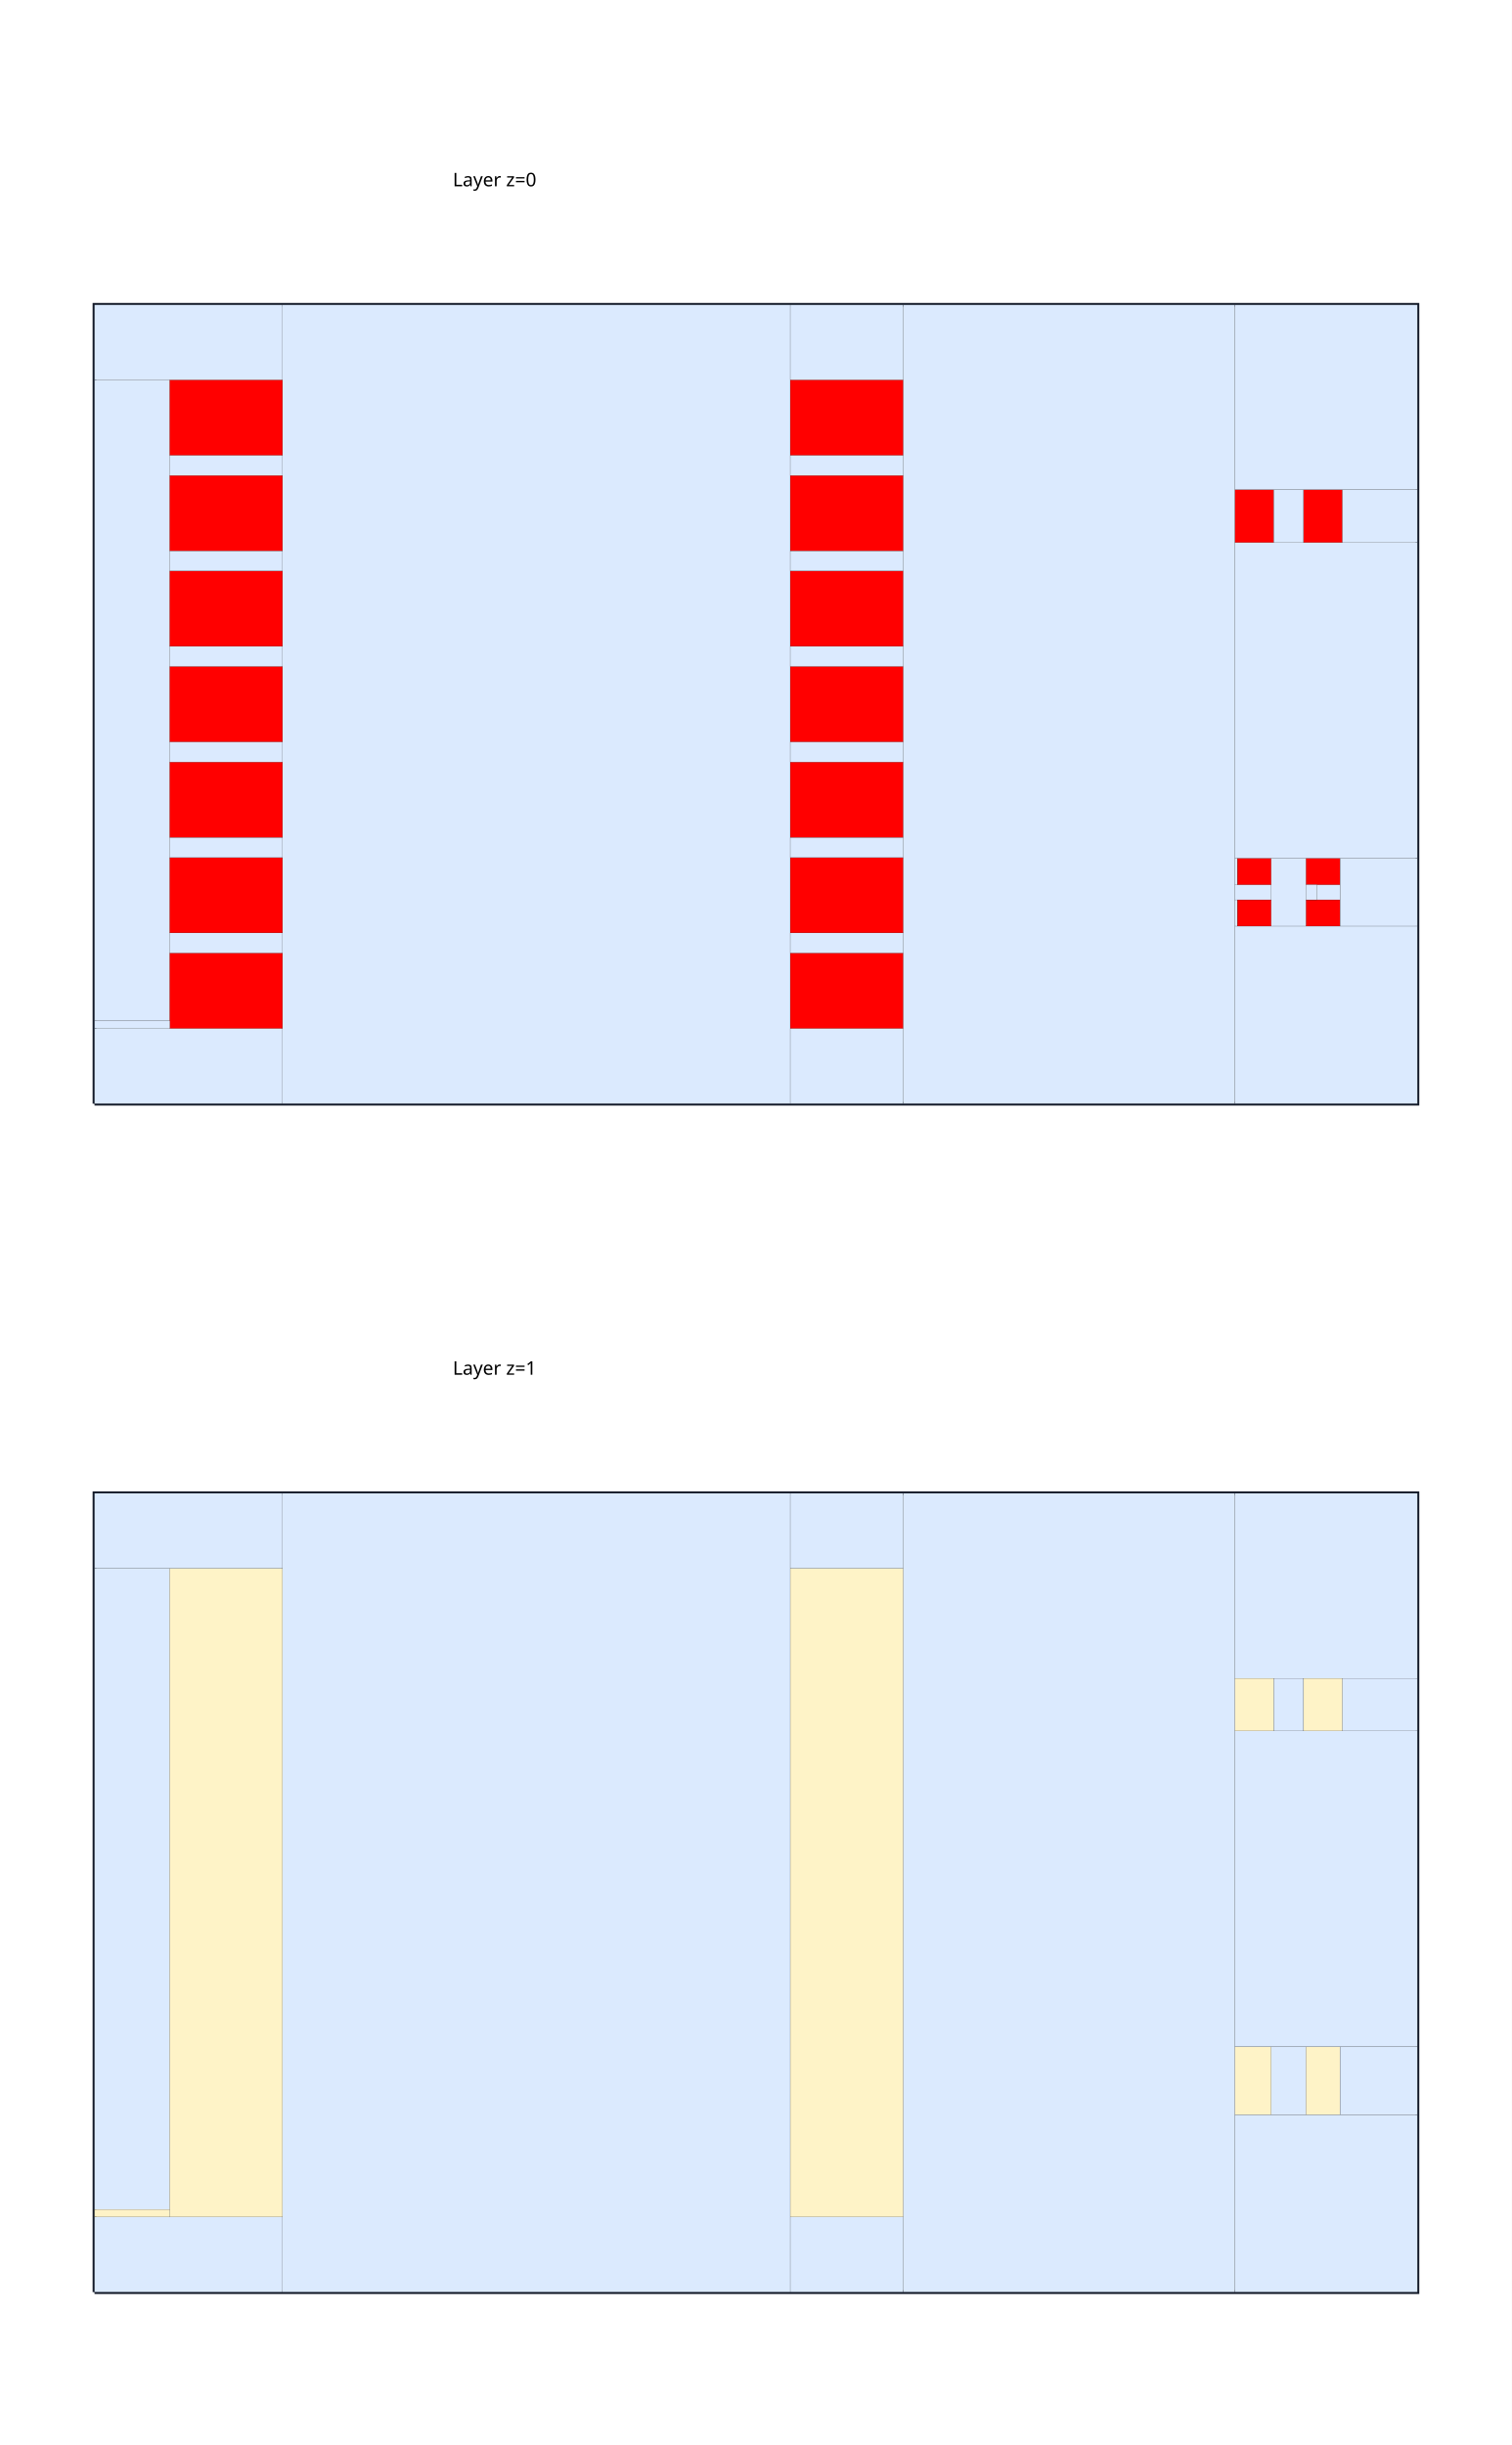
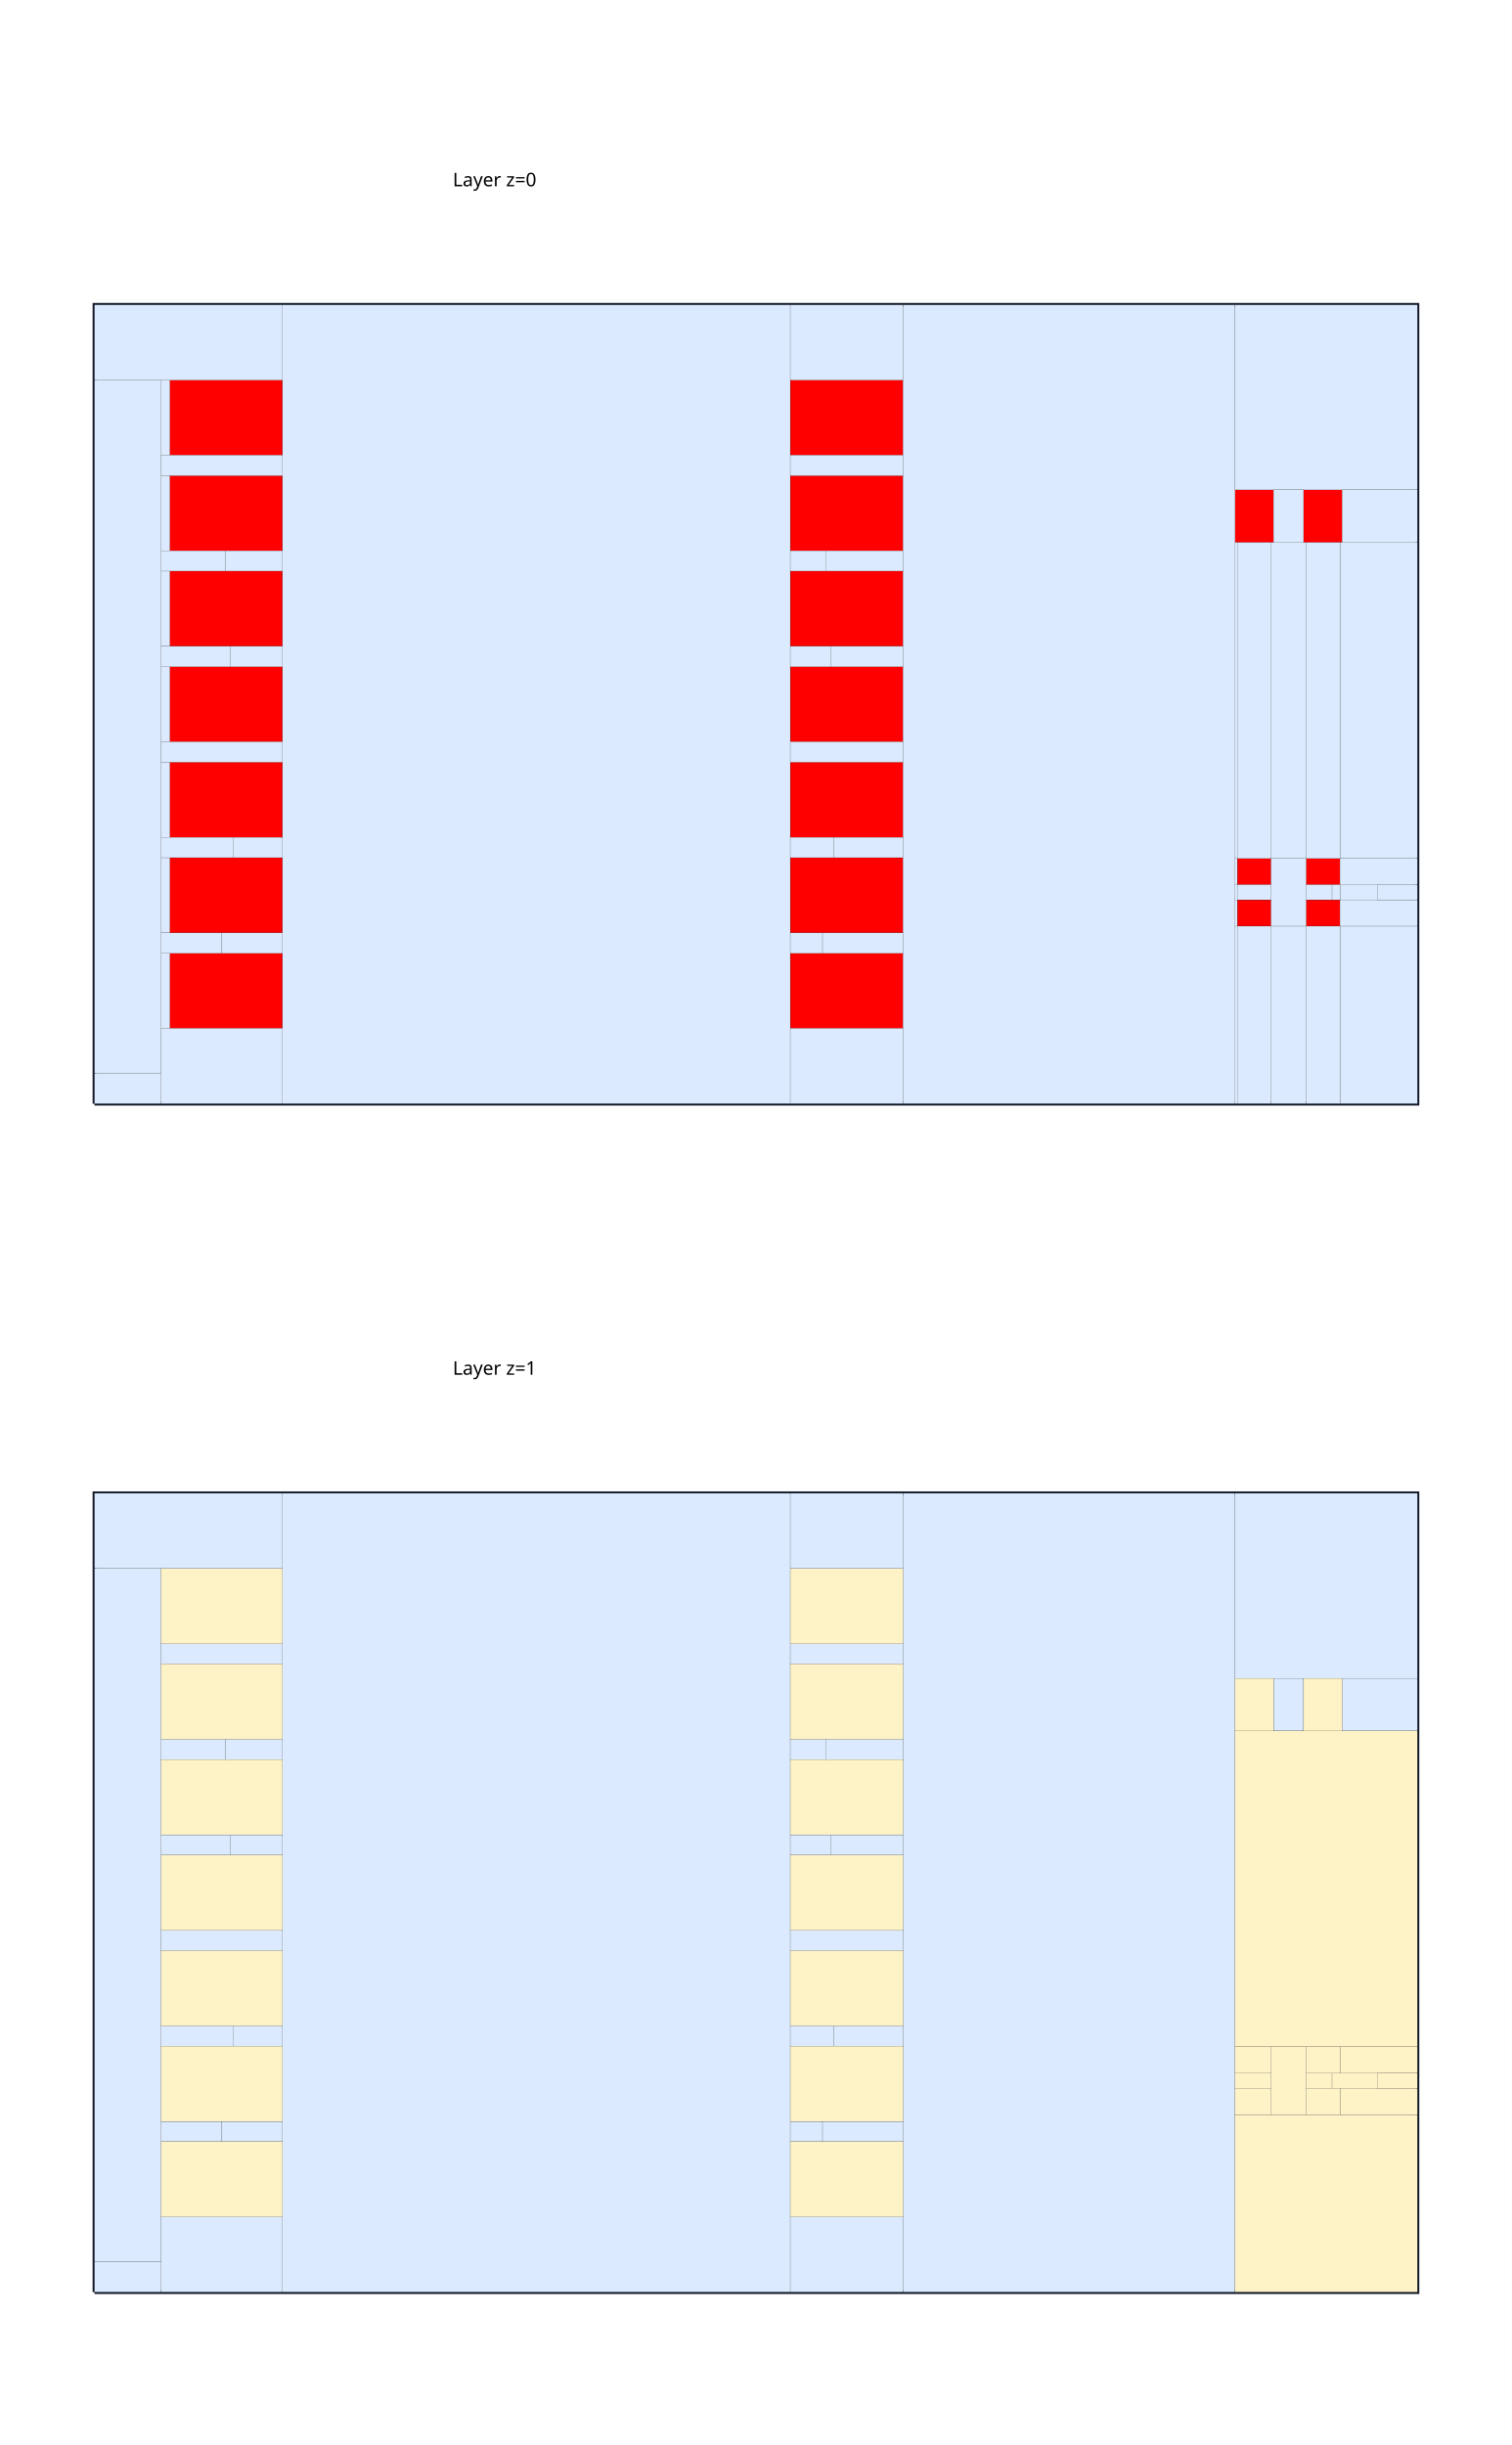
<svg xmlns="http://www.w3.org/2000/svg" width="640" height="1035" viewBox="0 0 640 1035">
  <rect width="100%" height="100%" fill="white" />
  <g>
    <polyline data-points="-11.749999999999998,-10.620000000000001 23.424999999999997,-10.620000000000001 23.424999999999997,10.620000000000001 -11.749999999999998,10.620000000000001 -11.749999999999998,-10.620000000000001" data-type="line" data-label="bounds" points="40,467.192 600,467.192 600,129.042 40,129.042 40,467.192" fill="none" stroke="#111827" stroke-width="1.592" />
  </g>
  <g>
    <polyline data-points="-11.749999999999998,-42.22 23.424999999999997,-42.22 23.424999999999997,-20.98 -11.749999999999998,-20.98 -11.749999999999998,-42.22" data-type="line" data-label="bounds" points="40,970.276 600,970.276 600,632.127 40,632.127 40,970.276" fill="none" stroke="#111827" stroke-width="1.592" />
  </g>
  <g>
+     <rect data-type="rect" data-label="node" data-x="-8.25" data-y="7.620000000000001" x="71.841" y="160.883" width="47.761" height="31.841" fill="red" stroke="black" stroke-width="0.063" />
+   </g>
+   <g>
+     <rect data-type="rect" data-label="node" data-x="-8.25" data-y="5.08" x="71.841" y="201.321" width="47.761" height="31.841" fill="red" stroke="black" stroke-width="0.063" />
+   </g>
+   <g>
+     <rect data-type="rect" data-label="node" data-x="-8.25" data-y="2.54" x="71.841" y="241.759" width="47.761" height="31.841" fill="red" stroke="black" stroke-width="0.063" />
+   </g>
+   <g>
+     <rect data-type="rect" data-label="node" data-x="-8.25" data-y="0" x="71.841" y="282.197" width="47.761" height="31.841" fill="red" stroke="black" stroke-width="0.063" />
+   </g>
+   <g>
+     <rect data-type="rect" data-label="node" data-x="-8.25" data-y="-2.54" x="71.841" y="322.634" width="47.761" height="31.841" fill="red" stroke="black" stroke-width="0.063" />
+   </g>
+   <g>
+     <rect data-type="rect" data-label="node" data-x="-8.25" data-y="-5.079999999999999" x="71.841" y="363.072" width="47.761" height="31.841" fill="red" stroke="black" stroke-width="0.063" />
+   </g>
+   <g>
+     <rect data-type="rect" data-label="node" data-x="-8.25" data-y="-7.620000000000001" x="71.841" y="403.51" width="47.761" height="31.841" fill="red" stroke="black" stroke-width="0.063" />
+   </g>
+   <g>
+     <rect data-type="rect" data-label="node" data-x="8.25" data-y="7.620000000000001" x="334.527" y="160.883" width="47.761" height="31.841" fill="red" stroke="black" stroke-width="0.063" />
+   </g>
+   <g>
+     <rect data-type="rect" data-label="node" data-x="8.25" data-y="5.08" x="334.527" y="201.321" width="47.761" height="31.841" fill="red" stroke="black" stroke-width="0.063" />
+   </g>
+   <g>
+     <rect data-type="rect" data-label="node" data-x="8.25" data-y="2.54" x="334.527" y="241.759" width="47.761" height="31.841" fill="red" stroke="black" stroke-width="0.063" />
+   </g>
+   <g>
+     <rect data-type="rect" data-label="node" data-x="8.25" data-y="0" x="334.527" y="282.197" width="47.761" height="31.841" fill="red" stroke="black" stroke-width="0.063" />
+   </g>
+   <g>
+     <rect data-type="rect" data-label="node" data-x="8.25" data-y="-2.54" x="334.527" y="322.634" width="47.761" height="31.841" fill="red" stroke="black" stroke-width="0.063" />
+   </g>
+   <g>
+     <rect data-type="rect" data-label="node" data-x="8.25" data-y="-5.079999999999999" x="334.527" y="363.072" width="47.761" height="31.841" fill="red" stroke="black" stroke-width="0.063" />
+   </g>
+   <g>
+     <rect data-type="rect" data-label="node" data-x="8.25" data-y="-7.620000000000001" x="334.527" y="403.51" width="47.761" height="31.841" fill="red" stroke="black" stroke-width="0.063" />
+   </g>
+   <g>
+     <rect data-type="rect" data-label="node" data-x="19.0875" data-y="5" x="522.786" y="207.371" width="16.318" height="22.289" fill="red" stroke="black" stroke-width="0.063" />
+   </g>
+   <g>
+     <rect data-type="rect" data-label="node" data-x="20.9125" data-y="5" x="551.841" y="207.371" width="16.318" height="22.289" fill="red" stroke="black" stroke-width="0.063" />
+   </g>
+   <g>
+     <rect data-type="rect" data-label="node" data-x="19.08496500000001" data-y="-4.449963000000025" x="523.741" y="363.39" width="14.328" height="11.144" fill="red" stroke="black" stroke-width="0.063" />
+   </g>
+   <g>
+     <rect data-type="rect" data-label="node" data-x="19.08496500000001" data-y="-5.550036999999975" x="523.741" y="380.904" width="14.328" height="11.144" fill="red" stroke="black" stroke-width="0.063" />
+   </g>
+   <g>
+     <rect data-type="rect" data-label="node" data-x="20.91503499999999" data-y="-5.550036999999975" x="552.876" y="380.904" width="14.328" height="11.144" fill="red" stroke="black" stroke-width="0.063" />
+   </g>
+   <g>
+     <rect data-type="rect" data-label="node" data-x="20.91503499999999" data-y="-4.449963000000025" x="552.876" y="363.39" width="14.328" height="11.144" fill="red" stroke="black" stroke-width="0.063" />
+   </g>
+   <g>
+     <rect data-type="rect" data-label="node" data-x="18.604982950000007" data-y="-8.260017999999999" x="522.786" y="392.048" width="0.955" height="75.144" fill="#dbeafe" stroke="black" stroke-width="0.063" />
+   </g>
+   <g>
+     <rect data-type="rect" data-label="node" data-x="20" data-y="-8.260017999999999" x="538.069" y="392.048" width="14.807" height="75.144" fill="#dbeafe" stroke="black" stroke-width="0.063" />
+   </g>
+   <g>
+     <rect data-type="rect" data-label="node" data-x="22.395017049999993" data-y="-8.260017999999999" x="567.205" y="392.048" width="32.795" height="75.144" fill="#dbeafe" stroke="black" stroke-width="0.063" />
+   </g>
+   <g>
+     <rect data-type="rect" data-label="node" data-x="20.91503499999999" data-y="-8.260018149999986" x="552.876" y="392.048" width="14.328" height="75.144" fill="#dbeafe" stroke="black" stroke-width="0.063" />
+   </g>
+   <g>
+     <rect data-type="rect" data-label="node" data-x="19.08496500000001" data-y="-8.260018149999986" x="523.741" y="392.048" width="14.328" height="75.144" fill="#dbeafe" stroke="black" stroke-width="0.063" />
+   </g>
+   <g>
+     <rect data-type="rect" data-label="node" data-x="18.604982950000007" data-y="0.1000179999999995" x="522.786" y="229.659" width="0.955" height="133.731" fill="#dbeafe" stroke="black" stroke-width="0.063" />
+   </g>
+   <g>
+     <rect data-type="rect" data-label="node" data-x="20" data-y="0.1000179999999995" x="538.069" y="229.659" width="14.807" height="133.731" fill="#dbeafe" stroke="black" stroke-width="0.063" />
+   </g>
+   <g>
+     <rect data-type="rect" data-label="node" data-x="22.395017049999993" data-y="0.1000179999999995" x="567.205" y="229.659" width="32.795" height="133.731" fill="#dbeafe" stroke="black" stroke-width="0.063" />
+   </g>
+   <g>
+     <rect data-type="rect" data-label="node" data-x="20.91503499999999" data-y="0.10001814999998704" x="552.876" y="229.659" width="14.328" height="133.731" fill="#dbeafe" stroke="black" stroke-width="0.063" />
+   </g>
+   <g>
+     <rect data-type="rect" data-label="node" data-x="19.08496500000001" data-y="0.10001814999998704" x="523.741" y="229.659" width="14.328" height="133.731" fill="#dbeafe" stroke="black" stroke-width="0.063" />
+   </g>
+   <g>
+     <rect data-type="rect" data-label="node" data-x="-9.865468499999999" data-y="2.54" x="68.164" y="241.759" width="3.677" height="31.841" fill="#dbeafe" stroke="black" stroke-width="0.063" />
+   </g>
+   <g>
+     <rect data-type="rect" data-label="node" data-x="-9.865468499999999" data-y="-5.08" x="68.164" y="363.072" width="3.677" height="31.841" fill="#dbeafe" stroke="black" stroke-width="0.063" />
+   </g>
+   <g>
+     <rect data-type="rect" data-label="node" data-x="20" data-y="-5" x="538.069" y="363.39" width="14.807" height="28.658" fill="#dbeafe" stroke="black" stroke-width="0.063" />
+   </g>
+   <g>
+     <rect data-type="rect" data-label="node" data-x="20.465035949999994" data-y="-5" x="552.876" y="374.534" width="0" height="6.369" fill="#dbeafe" stroke="black" stroke-width="0.063" />
+   </g>
+   <g>
+     <rect data-type="rect" data-label="node" data-x="19.534964050000006" data-y="-5" x="538.069" y="374.534" width="0" height="6.369" fill="#dbeafe" stroke="black" stroke-width="0.063" />
+   </g>
+   <g>
+     <rect data-type="rect" data-label="node" data-x="21.859995549999994" data-y="-5.0000005000000005" x="567.205" y="374.534" width="15.76" height="6.369" fill="#dbeafe" stroke="black" stroke-width="0.063" />
+   </g>
+   <g>
+     <rect data-type="rect" data-label="node" data-x="21.259882549999993" data-y="-5.000000349999988" x="563.856" y="374.534" width="3.348" height="6.369" fill="#dbeafe" stroke="black" stroke-width="0.063" />
+   </g>
+   <g>
+     <rect data-type="rect" data-label="node" data-x="18.604982950000007" data-y="-5.0000005000000005" x="522.786" y="374.534" width="0.955" height="6.369" fill="#dbeafe" stroke="black" stroke-width="0.063" />
+   </g>
+   <g>
+     <rect data-type="rect" data-label="node" data-x="19.084964950000007" data-y="-5.000000349999988" x="523.741" y="374.534" width="14.328" height="6.369" fill="#dbeafe" stroke="black" stroke-width="0.063" />
+   </g>
+   <g>
+     <rect data-type="rect" data-label="node" data-x="20.809883499999998" data-y="-5.000000349999988" x="552.876" y="374.534" width="10.98" height="6.369" fill="#dbeafe" stroke="black" stroke-width="0.063" />
+   </g>
+   <g>
+     <rect data-type="rect" data-label="node" data-x="-9.865468499999999" data-y="-2.54" x="68.164" y="322.634" width="3.677" height="31.841" fill="#dbeafe" stroke="black" stroke-width="0.063" />
+   </g>
+   <g>
+     <rect data-type="rect" data-label="node" data-x="-9.865468499999999" data-y="0" x="68.164" y="282.197" width="3.677" height="31.841" fill="#dbeafe" stroke="black" stroke-width="0.063" />
+   </g>
+   <g>
+     <rect data-type="rect" data-label="node" data-x="-9.865468499999999" data-y="5.08" x="68.164" y="201.321" width="3.677" height="31.841" fill="#dbeafe" stroke="black" stroke-width="0.063" />
+   </g>
+   <g>
+     <rect data-type="rect" data-label="node" data-x="-9.865468499999999" data-y="7.620000000000001" x="68.164" y="160.883" width="3.677" height="31.841" fill="#dbeafe" stroke="black" stroke-width="0.063" />
+   </g>
+   <g>
+     <rect data-type="rect" data-label="node" data-x="22.395017049999993" data-y="-5.550037" x="567.205" y="380.904" width="32.795" height="11.144" fill="#dbeafe" stroke="black" stroke-width="0.063" />
+   </g>
+   <g>
+     <rect data-type="rect" data-label="node" data-x="22.395017049999993" data-y="-4.4499635" x="567.205" y="363.39" width="32.795" height="11.144" fill="#dbeafe" stroke="black" stroke-width="0.063" />
+   </g>
+   <g>
+     <rect data-type="rect" data-label="node" data-x="21.36503404999999" data-y="-4.799962650000013" x="567.205" y="374.534" width="0" height="0" fill="#dbeafe" stroke="black" stroke-width="0.063" />
+   </g>
+   <g>
+     <rect data-type="rect" data-label="node" data-x="-9.865468499999999" data-y="-7.619999999999999" x="68.164" y="403.51" width="3.677" height="31.841" fill="#dbeafe" stroke="black" stroke-width="0.063" />
+   </g>
+   <g>
+     <rect data-type="rect" data-label="node" data-x="18.604982950000007" data-y="-5.550037" x="522.786" y="380.904" width="0.955" height="11.144" fill="#dbeafe" stroke="black" stroke-width="0.063" />
+   </g>
+   <g>
+     <rect data-type="rect" data-label="node" data-x="18.604982950000007" data-y="-4.4499635" x="522.786" y="363.39" width="0.955" height="11.144" fill="#dbeafe" stroke="black" stroke-width="0.063" />
+   </g>
+   <g>
+     <rect data-type="rect" data-label="node" data-x="19.084964950000007" data-y="-4.799962650000013" x="523.741" y="374.534" width="14.328" height="0" fill="#dbeafe" stroke="black" stroke-width="0.063" />
+   </g>
+   <g>
+     <rect data-type="rect" data-label="node" data-x="22.889978499999998" data-y="-5.0000005" x="582.964" y="374.534" width="17.036" height="6.369" fill="#dbeafe" stroke="black" stroke-width="0.063" />
+   </g>
+   <g>
    <rect data-type="rect" data-label="node" data-x="0" data-y="0" x="119.602" y="129.042" width="214.925" height="338.149" fill="#dbeafe" stroke="black" stroke-width="0.063" />
  </g>
  <g>
    <rect data-type="rect" data-label="node" data-x="14.1625" data-y="0" x="382.289" y="129.042" width="140.498" height="338.149" fill="#dbeafe" stroke="black" stroke-width="0.063" />
  </g>
  <g>
-     <rect data-type="rect" data-label="node" data-x="21" data-y="-8.260017999999999" x="522.786" y="392.048" width="77.214" height="75.144" fill="#dbeafe" stroke="black" stroke-width="0.063" />
-   </g>
-   <g>
-     <rect data-type="rect" data-label="node" data-x="21" data-y="0.1000179999999995" x="522.786" y="229.659" width="77.214" height="133.731" fill="#dbeafe" stroke="black" stroke-width="0.063" />
+     <rect data-type="rect" data-label="node" data-x="-9.02375" data-y="-3.81" x="68.164" y="354.475" width="30.478" height="8.597" fill="#dbeafe" stroke="black" stroke-width="0.063" />
+   </g>
+   <g>
+     <rect data-type="rect" data-label="node" data-x="8.8254685" data-y="-3.81" x="352.851" y="354.475" width="29.438" height="8.597" fill="#dbeafe" stroke="black" stroke-width="0.063" />
+   </g>
+   <g>
+     <rect data-type="rect" data-label="node" data-x="-7.4082815" data-y="-3.81" x="98.642" y="354.475" width="20.96" height="8.597" fill="#dbeafe" stroke="black" stroke-width="0.063" />
  </g>
  <g>
    <rect data-type="rect" data-label="node" data-x="21" data-y="8.16" x="522.786" y="129.042" width="77.214" height="78.328" fill="#dbeafe" stroke="black" stroke-width="0.063" />
  </g>
  <g>
+     <rect data-type="rect" data-label="node" data-x="-9.059140499999998" data-y="1.27" x="68.164" y="273.6" width="29.351" height="8.597" fill="#dbeafe" stroke="black" stroke-width="0.063" />
+   </g>
+   <g>
+     <rect data-type="rect" data-label="node" data-x="-9.121483999999999" data-y="3.81" x="68.164" y="233.162" width="27.366" height="8.597" fill="#dbeafe" stroke="black" stroke-width="0.063" />
+   </g>
+   <g>
+     <rect data-type="rect" data-label="node" data-x="-9.170936999999999" data-y="-6.35" x="68.164" y="394.913" width="25.791" height="8.597" fill="#dbeafe" stroke="black" stroke-width="0.063" />
+   </g>
+   <g>
    <rect data-type="rect" data-label="node" data-x="-9.25" data-y="9.62" x="40" y="129.042" width="79.602" height="31.841" fill="#dbeafe" stroke="black" stroke-width="0.063" />
  </g>
  <g>
+     <rect data-type="rect" data-label="node" data-x="8.6782815" data-y="-6.35" x="348.164" y="394.913" width="34.124" height="8.597" fill="#dbeafe" stroke="black" stroke-width="0.063" />
+   </g>
+   <g>
+     <rect data-type="rect" data-label="node" data-x="8.790078" data-y="1.27" x="351.724" y="273.6" width="30.565" height="8.597" fill="#dbeafe" stroke="black" stroke-width="0.063" />
+   </g>
+   <g>
+     <rect data-type="rect" data-label="node" data-x="8.7277345" data-y="3.81" x="349.739" y="233.162" width="32.55" height="8.597" fill="#dbeafe" stroke="black" stroke-width="0.063" />
+   </g>
+   <g>
    <rect data-type="rect" data-label="node" data-x="8.25" data-y="9.62" x="334.527" y="129.042" width="47.761" height="31.841" fill="#dbeafe" stroke="black" stroke-width="0.063" />
  </g>
  <g>
-     <rect data-type="rect" data-label="node" data-x="-9.25" data-y="-9.62" x="40" y="435.351" width="79.602" height="31.841" fill="#dbeafe" stroke="black" stroke-width="0.063" />
-   </g>
-   <g>
-     <rect data-type="rect" data-label="node" data-x="-10.75" data-y="0.09921950000000024" x="40" y="160.883" width="31.841" height="271.308" fill="#dbeafe" stroke="black" stroke-width="0.063" />
+     <rect data-type="rect" data-label="node" data-x="-10.8654685" data-y="-0.6003905000000014" x="40" y="160.883" width="28.164" height="293.585" fill="#dbeafe" stroke="black" stroke-width="0.063" />
+   </g>
+   <g>
+     <rect data-type="rect" data-label="node" data-x="-8.365468499999999" data-y="-9.62" x="68.164" y="435.351" width="51.438" height="31.841" fill="#dbeafe" stroke="black" stroke-width="0.063" />
  </g>
  <g>
    <rect data-type="rect" data-label="node" data-x="8.25" data-y="-9.62" x="334.527" y="435.351" width="47.761" height="31.841" fill="#dbeafe" stroke="black" stroke-width="0.063" />
  </g>
  <g>
-     <rect data-type="rect" data-label="node" data-x="20" data-y="-5" x="538.069" y="363.39" width="14.807" height="28.658" fill="#dbeafe" stroke="black" stroke-width="0.063" />
+     <rect data-type="rect" data-label="node" data-x="-7.5554685" data-y="-6.35" x="93.955" y="394.913" width="25.647" height="8.597" fill="#dbeafe" stroke="black" stroke-width="0.063" />
+   </g>
+   <g>
+     <rect data-type="rect" data-label="node" data-x="-7.443671999999999" data-y="1.27" x="97.515" y="273.6" width="22.087" height="8.597" fill="#dbeafe" stroke="black" stroke-width="0.063" />
+   </g>
+   <g>
+     <rect data-type="rect" data-label="node" data-x="-7.5060155" data-y="3.81" x="95.53" y="233.162" width="24.072" height="8.597" fill="#dbeafe" stroke="black" stroke-width="0.063" />
  </g>
  <g>
    <rect data-type="rect" data-label="node" data-x="20" data-y="5" x="539.104" y="207.371" width="12.736" height="22.289" fill="#dbeafe" stroke="black" stroke-width="0.063" />
  </g>
  <g>
-     <rect data-type="rect" data-label="node" data-x="22.395016999999996" data-y="-5" x="567.205" y="363.39" width="32.795" height="28.658" fill="#dbeafe" stroke="black" stroke-width="0.063" />
+     <rect data-type="rect" data-label="node" data-x="7.1782815" data-y="-6.35" x="334.527" y="394.913" width="13.637" height="8.597" fill="#dbeafe" stroke="black" stroke-width="0.063" />
+   </g>
+   <g>
+     <rect data-type="rect" data-label="node" data-x="7.3254684999999995" data-y="-3.81" x="334.527" y="354.475" width="18.323" height="8.597" fill="#dbeafe" stroke="black" stroke-width="0.063" />
+   </g>
+   <g>
+     <rect data-type="rect" data-label="node" data-x="7.290077999999999" data-y="1.27" x="334.527" y="273.6" width="17.197" height="8.597" fill="#dbeafe" stroke="black" stroke-width="0.063" />
+   </g>
+   <g>
+     <rect data-type="rect" data-label="node" data-x="7.2277345" data-y="3.81" x="334.527" y="233.162" width="15.211" height="8.597" fill="#dbeafe" stroke="black" stroke-width="0.063" />
+   </g>
+   <g>
+     <rect data-type="rect" data-label="node" data-x="-10.8654685" data-y="-10.220390499999999" x="40" y="454.468" width="28.164" height="12.724" fill="#dbeafe" stroke="black" stroke-width="0.063" />
+   </g>
+   <g>
+     <rect data-type="rect" data-label="node" data-x="-8.365468499999999" data-y="-1.27" x="68.164" y="314.037" width="51.438" height="8.597" fill="#dbeafe" stroke="black" stroke-width="0.063" />
+   </g>
+   <g>
+     <rect data-type="rect" data-label="node" data-x="-8.365468499999999" data-y="6.35" x="68.164" y="192.724" width="51.438" height="8.597" fill="#dbeafe" stroke="black" stroke-width="0.063" />
+   </g>
+   <g>
+     <rect data-type="rect" data-label="node" data-x="8.25" data-y="-1.27" x="334.527" y="314.037" width="47.761" height="8.597" fill="#dbeafe" stroke="black" stroke-width="0.063" />
+   </g>
+   <g>
+     <rect data-type="rect" data-label="node" data-x="8.25" data-y="6.35" x="334.527" y="192.724" width="47.761" height="8.597" fill="#dbeafe" stroke="black" stroke-width="0.063" />
  </g>
  <g>
    <rect data-type="rect" data-label="node" data-x="22.425" data-y="5" x="568.159" y="207.371" width="31.841" height="22.289" fill="#dbeafe" stroke="black" stroke-width="0.063" />
  </g>
  <g>
-     <rect data-type="rect" data-label="node" data-x="-8.25" data-y="-6.35" x="71.841" y="394.913" width="47.761" height="8.597" fill="#dbeafe" stroke="black" stroke-width="0.063" />
-   </g>
-   <g>
-     <rect data-type="rect" data-label="node" data-x="-8.25" data-y="-3.81" x="71.841" y="354.475" width="47.761" height="8.597" fill="#dbeafe" stroke="black" stroke-width="0.063" />
-   </g>
-   <g>
-     <rect data-type="rect" data-label="node" data-x="-8.25" data-y="-1.27" x="71.841" y="314.037" width="47.761" height="8.597" fill="#dbeafe" stroke="black" stroke-width="0.063" />
-   </g>
-   <g>
-     <rect data-type="rect" data-label="node" data-x="-8.25" data-y="1.27" x="71.841" y="273.6" width="47.761" height="8.597" fill="#dbeafe" stroke="black" stroke-width="0.063" />
-   </g>
-   <g>
-     <rect data-type="rect" data-label="node" data-x="-8.25" data-y="3.81" x="71.841" y="233.162" width="47.761" height="8.597" fill="#dbeafe" stroke="black" stroke-width="0.063" />
-   </g>
-   <g>
-     <rect data-type="rect" data-label="node" data-x="-8.25" data-y="6.35" x="71.841" y="192.724" width="47.761" height="8.597" fill="#dbeafe" stroke="black" stroke-width="0.063" />
-   </g>
-   <g>
-     <rect data-type="rect" data-label="node" data-x="8.25" data-y="-6.35" x="334.527" y="394.913" width="47.761" height="8.597" fill="#dbeafe" stroke="black" stroke-width="0.063" />
-   </g>
-   <g>
-     <rect data-type="rect" data-label="node" data-x="8.25" data-y="-3.81" x="334.527" y="354.475" width="47.761" height="8.597" fill="#dbeafe" stroke="black" stroke-width="0.063" />
-   </g>
-   <g>
-     <rect data-type="rect" data-label="node" data-x="8.25" data-y="-1.27" x="334.527" y="314.037" width="47.761" height="8.597" fill="#dbeafe" stroke="black" stroke-width="0.063" />
-   </g>
-   <g>
-     <rect data-type="rect" data-label="node" data-x="8.25" data-y="1.27" x="334.527" y="273.6" width="47.761" height="8.597" fill="#dbeafe" stroke="black" stroke-width="0.063" />
-   </g>
-   <g>
-     <rect data-type="rect" data-label="node" data-x="8.25" data-y="3.81" x="334.527" y="233.162" width="47.761" height="8.597" fill="#dbeafe" stroke="black" stroke-width="0.063" />
-   </g>
-   <g>
-     <rect data-type="rect" data-label="node" data-x="8.25" data-y="6.35" x="334.527" y="192.724" width="47.761" height="8.597" fill="#dbeafe" stroke="black" stroke-width="0.063" />
-   </g>
-   <g>
-     <rect data-type="rect" data-label="node" data-x="19.054982" data-y="-5.0000005000000005" x="522.786" y="374.534" width="15.283" height="6.369" fill="#dbeafe" stroke="black" stroke-width="0.063" />
-   </g>
-   <g>
-     <rect data-type="rect" data-label="node" data-x="21.057422499999998" data-y="-5.0000005000000005" x="557.41" y="374.534" width="9.795" height="6.369" fill="#dbeafe" stroke="black" stroke-width="0.063" />
-   </g>
-   <g>
-     <rect data-type="rect" data-label="node" data-x="-8.25" data-y="7.620000000000001" x="71.841" y="160.883" width="47.761" height="31.841" fill="red" stroke="black" stroke-width="0.063" />
-   </g>
-   <g>
-     <rect data-type="rect" data-label="node" data-x="-8.25" data-y="5.08" x="71.841" y="201.321" width="47.761" height="31.841" fill="red" stroke="black" stroke-width="0.063" />
-   </g>
-   <g>
-     <rect data-type="rect" data-label="node" data-x="-8.25" data-y="2.54" x="71.841" y="241.759" width="47.761" height="31.841" fill="red" stroke="black" stroke-width="0.063" />
-   </g>
-   <g>
-     <rect data-type="rect" data-label="node" data-x="-8.25" data-y="0" x="71.841" y="282.197" width="47.761" height="31.841" fill="red" stroke="black" stroke-width="0.063" />
-   </g>
-   <g>
-     <rect data-type="rect" data-label="node" data-x="-8.25" data-y="-2.54" x="71.841" y="322.634" width="47.761" height="31.841" fill="red" stroke="black" stroke-width="0.063" />
-   </g>
-   <g>
-     <rect data-type="rect" data-label="node" data-x="-8.25" data-y="-5.079999999999999" x="71.841" y="363.072" width="47.761" height="31.841" fill="red" stroke="black" stroke-width="0.063" />
-   </g>
-   <g>
-     <rect data-type="rect" data-label="node" data-x="-8.25" data-y="-7.620000000000001" x="71.841" y="403.51" width="47.761" height="31.841" fill="red" stroke="black" stroke-width="0.063" />
-   </g>
-   <g>
-     <rect data-type="rect" data-label="node" data-x="8.25" data-y="7.620000000000001" x="334.527" y="160.883" width="47.761" height="31.841" fill="red" stroke="black" stroke-width="0.063" />
-   </g>
-   <g>
-     <rect data-type="rect" data-label="node" data-x="8.25" data-y="5.08" x="334.527" y="201.321" width="47.761" height="31.841" fill="red" stroke="black" stroke-width="0.063" />
-   </g>
-   <g>
-     <rect data-type="rect" data-label="node" data-x="8.25" data-y="2.54" x="334.527" y="241.759" width="47.761" height="31.841" fill="red" stroke="black" stroke-width="0.063" />
-   </g>
-   <g>
-     <rect data-type="rect" data-label="node" data-x="8.25" data-y="0" x="334.527" y="282.197" width="47.761" height="31.841" fill="red" stroke="black" stroke-width="0.063" />
-   </g>
-   <g>
-     <rect data-type="rect" data-label="node" data-x="8.25" data-y="-2.54" x="334.527" y="322.634" width="47.761" height="31.841" fill="red" stroke="black" stroke-width="0.063" />
-   </g>
-   <g>
-     <rect data-type="rect" data-label="node" data-x="8.25" data-y="-5.079999999999999" x="334.527" y="363.072" width="47.761" height="31.841" fill="red" stroke="black" stroke-width="0.063" />
-   </g>
-   <g>
-     <rect data-type="rect" data-label="node" data-x="8.25" data-y="-7.620000000000001" x="334.527" y="403.51" width="47.761" height="31.841" fill="red" stroke="black" stroke-width="0.063" />
-   </g>
-   <g>
-     <rect data-type="rect" data-label="node" data-x="19.0875" data-y="5" x="522.786" y="207.371" width="16.318" height="22.289" fill="red" stroke="black" stroke-width="0.063" />
-   </g>
-   <g>
-     <rect data-type="rect" data-label="node" data-x="20.9125" data-y="5" x="551.841" y="207.371" width="16.318" height="22.289" fill="red" stroke="black" stroke-width="0.063" />
-   </g>
-   <g>
-     <rect data-type="rect" data-label="node" data-x="19.08496500000001" data-y="-4.449963000000025" x="523.741" y="363.39" width="14.328" height="11.144" fill="red" stroke="black" stroke-width="0.063" />
-   </g>
-   <g>
-     <rect data-type="rect" data-label="node" data-x="19.08496500000001" data-y="-5.550036999999975" x="523.741" y="380.904" width="14.328" height="11.144" fill="red" stroke="black" stroke-width="0.063" />
-   </g>
-   <g>
-     <rect data-type="rect" data-label="node" data-x="20.91503499999999" data-y="-5.550036999999975" x="552.876" y="380.904" width="14.328" height="11.144" fill="red" stroke="black" stroke-width="0.063" />
-   </g>
-   <g>
-     <rect data-type="rect" data-label="node" data-x="20.91503499999999" data-y="-4.449963000000025" x="552.876" y="363.39" width="14.328" height="11.144" fill="red" stroke="black" stroke-width="0.063" />
-   </g>
-   <g>
-     <rect data-type="rect" data-label="node" data-x="18.604982950000007" data-y="-5.550037" x="522.786" y="380.904" width="0.955" height="11.144" fill="#dbeafe" stroke="black" stroke-width="0.063" />
-   </g>
-   <g>
-     <rect data-type="rect" data-label="node" data-x="18.604982950000007" data-y="-4.4499635" x="522.786" y="363.39" width="0.955" height="11.144" fill="#dbeafe" stroke="black" stroke-width="0.063" />
-   </g>
-   <g>
-     <rect data-type="rect" data-label="node" data-x="-10.75" data-y="-8.520781" x="40" y="432.192" width="31.841" height="3.159" fill="#dbeafe" stroke="black" stroke-width="0.063" />
-   </g>
-   <g>
-     <rect data-type="rect" data-label="node" data-x="20.607423499999996" data-y="-5" x="552.876" y="374.534" width="4.534" height="6.369" fill="#dbeafe" stroke="black" stroke-width="0.063" />
-   </g>
-   <g>
    <rect data-type="rect" data-label="node" data-x="0" data-y="-31.6" x="119.602" y="632.127" width="214.925" height="338.149" fill="#dbeafe" stroke="black" stroke-width="0.063" />
  </g>
  <g>
    <rect data-type="rect" data-label="node" data-x="14.1625" data-y="-31.6" x="382.289" y="632.127" width="140.498" height="338.149" fill="#dbeafe" stroke="black" stroke-width="0.063" />
  </g>
  <g>
-     <rect data-type="rect" data-label="node" data-x="21" data-y="-39.860018" x="522.786" y="895.132" width="77.214" height="75.144" fill="#dbeafe" stroke="black" stroke-width="0.063" />
-   </g>
-   <g>
-     <rect data-type="rect" data-label="node" data-x="21" data-y="-31.499982000000003" x="522.786" y="732.744" width="77.214" height="133.731" fill="#dbeafe" stroke="black" stroke-width="0.063" />
+     <rect data-type="rect" data-label="node" data-x="-9.02375" data-y="-35.410000000000004" x="68.164" y="857.56" width="30.478" height="8.597" fill="#dbeafe" stroke="black" stroke-width="0.063" />
+   </g>
+   <g>
+     <rect data-type="rect" data-label="node" data-x="8.8254685" data-y="-35.410000000000004" x="352.851" y="857.56" width="29.438" height="8.597" fill="#dbeafe" stroke="black" stroke-width="0.063" />
+   </g>
+   <g>
+     <rect data-type="rect" data-label="node" data-x="-7.4082815" data-y="-35.410000000000004" x="98.642" y="857.56" width="20.96" height="8.597" fill="#dbeafe" stroke="black" stroke-width="0.063" />
  </g>
  <g>
    <rect data-type="rect" data-label="node" data-x="21" data-y="-23.44" x="522.786" y="632.127" width="77.214" height="78.328" fill="#dbeafe" stroke="black" stroke-width="0.063" />
  </g>
  <g>
+     <rect data-type="rect" data-label="node" data-x="-9.059140499999998" data-y="-30.330000000000002" x="68.164" y="776.684" width="29.351" height="8.597" fill="#dbeafe" stroke="black" stroke-width="0.063" />
+   </g>
+   <g>
+     <rect data-type="rect" data-label="node" data-x="-9.121483999999999" data-y="-27.790000000000003" x="68.164" y="736.246" width="27.366" height="8.597" fill="#dbeafe" stroke="black" stroke-width="0.063" />
+   </g>
+   <g>
+     <rect data-type="rect" data-label="node" data-x="-9.170936999999999" data-y="-37.95" x="68.164" y="897.998" width="25.791" height="8.597" fill="#dbeafe" stroke="black" stroke-width="0.063" />
+   </g>
+   <g>
    <rect data-type="rect" data-label="node" data-x="-9.25" data-y="-21.980000000000004" x="40" y="632.127" width="79.602" height="31.841" fill="#dbeafe" stroke="black" stroke-width="0.063" />
  </g>
  <g>
+     <rect data-type="rect" data-label="node" data-x="8.6782815" data-y="-37.95" x="348.164" y="897.998" width="34.124" height="8.597" fill="#dbeafe" stroke="black" stroke-width="0.063" />
+   </g>
+   <g>
+     <rect data-type="rect" data-label="node" data-x="8.790078" data-y="-30.330000000000002" x="351.724" y="776.684" width="30.565" height="8.597" fill="#dbeafe" stroke="black" stroke-width="0.063" />
+   </g>
+   <g>
+     <rect data-type="rect" data-label="node" data-x="8.7277345" data-y="-27.790000000000003" x="349.739" y="736.246" width="32.55" height="8.597" fill="#dbeafe" stroke="black" stroke-width="0.063" />
+   </g>
+   <g>
    <rect data-type="rect" data-label="node" data-x="8.25" data-y="-21.980000000000004" x="334.527" y="632.127" width="47.761" height="31.841" fill="#dbeafe" stroke="black" stroke-width="0.063" />
  </g>
  <g>
-     <rect data-type="rect" data-label="node" data-x="-9.25" data-y="-41.22" x="40" y="938.435" width="79.602" height="31.841" fill="#dbeafe" stroke="black" stroke-width="0.063" />
-   </g>
-   <g>
-     <rect data-type="rect" data-label="node" data-x="-10.75" data-y="-31.5007805" x="40" y="663.968" width="31.841" height="271.308" fill="#dbeafe" stroke="black" stroke-width="0.063" />
+     <rect data-type="rect" data-label="node" data-x="-10.8654685" data-y="-32.200390500000005" x="40" y="663.968" width="28.164" height="293.585" fill="#dbeafe" stroke="black" stroke-width="0.063" />
+   </g>
+   <g>
+     <rect data-type="rect" data-label="node" data-x="-8.365468499999999" data-y="-41.22" x="68.164" y="938.435" width="51.438" height="31.841" fill="#dbeafe" stroke="black" stroke-width="0.063" />
  </g>
  <g>
    <rect data-type="rect" data-label="node" data-x="8.25" data-y="-41.22" x="334.527" y="938.435" width="47.761" height="31.841" fill="#dbeafe" stroke="black" stroke-width="0.063" />
  </g>
  <g>
-     <rect data-type="rect" data-label="node" data-x="20" data-y="-36.6" x="538.069" y="866.475" width="14.807" height="28.658" fill="#dbeafe" stroke="black" stroke-width="0.063" />
+     <rect data-type="rect" data-label="node" data-x="-7.5554685" data-y="-37.95" x="93.955" y="897.998" width="25.647" height="8.597" fill="#dbeafe" stroke="black" stroke-width="0.063" />
+   </g>
+   <g>
+     <rect data-type="rect" data-label="node" data-x="-7.443671999999999" data-y="-30.330000000000002" x="97.515" y="776.684" width="22.087" height="8.597" fill="#dbeafe" stroke="black" stroke-width="0.063" />
+   </g>
+   <g>
+     <rect data-type="rect" data-label="node" data-x="-7.5060155" data-y="-27.790000000000003" x="95.53" y="736.246" width="24.072" height="8.597" fill="#dbeafe" stroke="black" stroke-width="0.063" />
  </g>
  <g>
    <rect data-type="rect" data-label="node" data-x="20" data-y="-26.6" x="539.104" y="710.455" width="12.736" height="22.289" fill="#dbeafe" stroke="black" stroke-width="0.063" />
  </g>
  <g>
-     <rect data-type="rect" data-label="node" data-x="22.395016999999996" data-y="-36.6" x="567.205" y="866.475" width="32.795" height="28.658" fill="#dbeafe" stroke="black" stroke-width="0.063" />
+     <rect data-type="rect" data-label="node" data-x="7.1782815" data-y="-37.95" x="334.527" y="897.998" width="13.637" height="8.597" fill="#dbeafe" stroke="black" stroke-width="0.063" />
+   </g>
+   <g>
+     <rect data-type="rect" data-label="node" data-x="7.3254684999999995" data-y="-35.410000000000004" x="334.527" y="857.56" width="18.323" height="8.597" fill="#dbeafe" stroke="black" stroke-width="0.063" />
+   </g>
+   <g>
+     <rect data-type="rect" data-label="node" data-x="7.290077999999999" data-y="-30.330000000000002" x="334.527" y="776.684" width="17.197" height="8.597" fill="#dbeafe" stroke="black" stroke-width="0.063" />
+   </g>
+   <g>
+     <rect data-type="rect" data-label="node" data-x="7.2277345" data-y="-27.790000000000003" x="334.527" y="736.246" width="15.211" height="8.597" fill="#dbeafe" stroke="black" stroke-width="0.063" />
+   </g>
+   <g>
+     <rect data-type="rect" data-label="node" data-x="-10.8654685" data-y="-41.8203905" x="40" y="957.552" width="28.164" height="12.724" fill="#dbeafe" stroke="black" stroke-width="0.063" />
+   </g>
+   <g>
+     <rect data-type="rect" data-label="node" data-x="-8.365468499999999" data-y="-32.870000000000005" x="68.164" y="817.122" width="51.438" height="8.597" fill="#dbeafe" stroke="black" stroke-width="0.063" />
+   </g>
+   <g>
+     <rect data-type="rect" data-label="node" data-x="-8.365468499999999" data-y="-25.25" x="68.164" y="695.808" width="51.438" height="8.597" fill="#dbeafe" stroke="black" stroke-width="0.063" />
+   </g>
+   <g>
+     <rect data-type="rect" data-label="node" data-x="8.25" data-y="-32.870000000000005" x="334.527" y="817.122" width="47.761" height="8.597" fill="#dbeafe" stroke="black" stroke-width="0.063" />
+   </g>
+   <g>
+     <rect data-type="rect" data-label="node" data-x="8.25" data-y="-25.25" x="334.527" y="695.808" width="47.761" height="8.597" fill="#dbeafe" stroke="black" stroke-width="0.063" />
  </g>
  <g>
    <rect data-type="rect" data-label="node" data-x="22.425" data-y="-26.6" x="568.159" y="710.455" width="31.841" height="22.289" fill="#dbeafe" stroke="black" stroke-width="0.063" />
  </g>
  <g>
-     <rect data-type="rect" data-label="node" data-x="-8.25" data-y="-31.6" x="71.841" y="663.968" width="47.761" height="274.468" fill="#fef3c7" stroke="black" stroke-width="0.063" />
-   </g>
-   <g>
-     <rect data-type="rect" data-label="node" data-x="8.25" data-y="-31.6" x="334.527" y="663.968" width="47.761" height="274.468" fill="#fef3c7" stroke="black" stroke-width="0.063" />
-   </g>
-   <g>
-     <rect data-type="rect" data-label="node" data-x="19.054982" data-y="-36.6" x="522.786" y="866.475" width="15.283" height="28.658" fill="#fef3c7" stroke="black" stroke-width="0.063" />
+     <rect data-type="rect" data-label="node" data-x="21" data-y="-39.860018" x="522.786" y="895.132" width="77.214" height="75.144" fill="#fef3c7" stroke="black" stroke-width="0.063" />
+   </g>
+   <g>
+     <rect data-type="rect" data-label="node" data-x="21" data-y="-31.499982000000003" x="522.786" y="732.744" width="77.214" height="133.731" fill="#fef3c7" stroke="black" stroke-width="0.063" />
+   </g>
+   <g>
+     <rect data-type="rect" data-label="node" data-x="-8.365468499999999" data-y="-29.060000000000002" x="68.164" y="744.843" width="51.438" height="31.841" fill="#fef3c7" stroke="black" stroke-width="0.063" />
+   </g>
+   <g>
+     <rect data-type="rect" data-label="node" data-x="-8.365468499999999" data-y="-36.68" x="68.164" y="866.157" width="51.438" height="31.841" fill="#fef3c7" stroke="black" stroke-width="0.063" />
+   </g>
+   <g>
+     <rect data-type="rect" data-label="node" data-x="8.25" data-y="-36.68" x="334.527" y="866.157" width="47.761" height="31.841" fill="#fef3c7" stroke="black" stroke-width="0.063" />
+   </g>
+   <g>
+     <rect data-type="rect" data-label="node" data-x="8.25" data-y="-29.060000000000002" x="334.527" y="744.843" width="47.761" height="31.841" fill="#fef3c7" stroke="black" stroke-width="0.063" />
+   </g>
+   <g>
+     <rect data-type="rect" data-label="node" data-x="8.25" data-y="-39.22" x="334.527" y="906.595" width="47.761" height="31.841" fill="#fef3c7" stroke="black" stroke-width="0.063" />
+   </g>
+   <g>
+     <rect data-type="rect" data-label="node" data-x="20" data-y="-36.6" x="538.069" y="866.475" width="14.807" height="28.658" fill="#fef3c7" stroke="black" stroke-width="0.063" />
+   </g>
+   <g>
+     <rect data-type="rect" data-label="node" data-x="21.754844" data-y="-36.6000005" x="563.856" y="877.619" width="19.108" height="6.369" fill="#fef3c7" stroke="black" stroke-width="0.063" />
  </g>
  <g>
    <rect data-type="rect" data-label="node" data-x="19.0875" data-y="-26.6" x="522.786" y="710.455" width="16.318" height="22.289" fill="#fef3c7" stroke="black" stroke-width="0.063" />
  </g>
  <g>
+     <rect data-type="rect" data-label="node" data-x="19.054982" data-y="-36.6000005" x="522.786" y="877.619" width="15.283" height="6.369" fill="#fef3c7" stroke="black" stroke-width="0.063" />
+   </g>
+   <g>
+     <rect data-type="rect" data-label="node" data-x="20.809883499999998" data-y="-36.6000005" x="552.876" y="877.619" width="10.98" height="6.369" fill="#fef3c7" stroke="black" stroke-width="0.063" />
+   </g>
+   <g>
+     <rect data-type="rect" data-label="node" data-x="-8.365468499999999" data-y="-34.14" x="68.164" y="825.719" width="51.438" height="31.841" fill="#fef3c7" stroke="black" stroke-width="0.063" />
+   </g>
+   <g>
+     <rect data-type="rect" data-label="node" data-x="-8.365468499999999" data-y="-31.6" x="68.164" y="785.281" width="51.438" height="31.841" fill="#fef3c7" stroke="black" stroke-width="0.063" />
+   </g>
+   <g>
+     <rect data-type="rect" data-label="node" data-x="-8.365468499999999" data-y="-26.520000000000003" x="68.164" y="704.405" width="51.438" height="31.841" fill="#fef3c7" stroke="black" stroke-width="0.063" />
+   </g>
+   <g>
+     <rect data-type="rect" data-label="node" data-x="-8.365468499999999" data-y="-23.98" x="68.164" y="663.968" width="51.438" height="31.841" fill="#fef3c7" stroke="black" stroke-width="0.063" />
+   </g>
+   <g>
+     <rect data-type="rect" data-label="node" data-x="8.25" data-y="-34.14" x="334.527" y="825.719" width="47.761" height="31.841" fill="#fef3c7" stroke="black" stroke-width="0.063" />
+   </g>
+   <g>
+     <rect data-type="rect" data-label="node" data-x="8.25" data-y="-26.520000000000003" x="334.527" y="704.405" width="47.761" height="31.841" fill="#fef3c7" stroke="black" stroke-width="0.063" />
+   </g>
+   <g>
+     <rect data-type="rect" data-label="node" data-x="8.25" data-y="-23.98" x="334.527" y="663.968" width="47.761" height="31.841" fill="#fef3c7" stroke="black" stroke-width="0.063" />
+   </g>
+   <g>
+     <rect data-type="rect" data-label="node" data-x="22.395016999999996" data-y="-37.150037" x="567.205" y="883.988" width="32.795" height="11.144" fill="#fef3c7" stroke="black" stroke-width="0.063" />
+   </g>
+   <g>
+     <rect data-type="rect" data-label="node" data-x="22.395016999999996" data-y="-36.049963500000004" x="567.205" y="866.475" width="32.795" height="11.144" fill="#fef3c7" stroke="black" stroke-width="0.063" />
+   </g>
+   <g>
    <rect data-type="rect" data-label="node" data-x="20.912499999999998" data-y="-26.6" x="551.841" y="710.455" width="16.318" height="22.289" fill="#fef3c7" stroke="black" stroke-width="0.063" />
  </g>
  <g>
-     <rect data-type="rect" data-label="node" data-x="20.915034999999996" data-y="-36.6" x="552.876" y="866.475" width="14.328" height="28.658" fill="#fef3c7" stroke="black" stroke-width="0.063" />
-   </g>
-   <g>
-     <rect data-type="rect" data-label="node" data-x="-10.75" data-y="-40.120781" x="40" y="935.276" width="31.841" height="3.159" fill="#fef3c7" stroke="black" stroke-width="0.063" />
+     <rect data-type="rect" data-label="node" data-x="-8.365468499999999" data-y="-39.22" x="68.164" y="906.595" width="51.438" height="31.841" fill="#fef3c7" stroke="black" stroke-width="0.063" />
+   </g>
+   <g>
+     <rect data-type="rect" data-label="node" data-x="19.054982" data-y="-37.150037" x="522.786" y="883.988" width="15.283" height="11.144" fill="#fef3c7" stroke="black" stroke-width="0.063" />
+   </g>
+   <g>
+     <rect data-type="rect" data-label="node" data-x="19.054982" data-y="-36.049963500000004" x="522.786" y="866.475" width="15.283" height="11.144" fill="#fef3c7" stroke="black" stroke-width="0.063" />
+   </g>
+   <g>
+     <rect data-type="rect" data-label="node" data-x="8.25" data-y="-31.6" x="334.527" y="785.281" width="47.761" height="31.841" fill="#fef3c7" stroke="black" stroke-width="0.063" />
+   </g>
+   <g>
+     <rect data-type="rect" data-label="node" data-x="20.915034999999996" data-y="-37.150037" x="552.876" y="883.988" width="14.328" height="11.144" fill="#fef3c7" stroke="black" stroke-width="0.063" />
+   </g>
+   <g>
+     <rect data-type="rect" data-label="node" data-x="20.915034999999996" data-y="-36.049963500000004" x="552.876" y="866.475" width="14.328" height="11.144" fill="#fef3c7" stroke="black" stroke-width="0.063" />
+   </g>
+   <g>
+     <rect data-type="rect" data-label="node" data-x="22.889978499999998" data-y="-36.6000005" x="582.964" y="877.619" width="17.036" height="6.369" fill="#fef3c7" stroke="black" stroke-width="0.063" />
  </g>
  <text data-type="text" data-label="Layer z=0" data-x="0" data-y="14.159999999999998" x="227.065" y="72.684" fill="black" font-size="7.96" font-family="sans-serif" text-anchor="end" dominant-baseline="text-before-edge">Layer z=0</text>
  <text data-type="text" data-label="Layer z=1" data-x="0" data-y="-17.440000000000005" x="227.065" y="575.769" fill="black" font-size="7.96" font-family="sans-serif" text-anchor="end" dominant-baseline="text-before-edge">Layer z=1</text>
  <g id="crosshair" style="display: none">
    <line id="crosshair-h" y1="0" y2="1035" stroke="#666" stroke-width="0.5" />
    <line id="crosshair-v" x1="0" x2="640" stroke="#666" stroke-width="0.5" />
    <text id="coordinates" font-family="monospace" font-size="12" fill="#666" />
  </g>
</svg>
